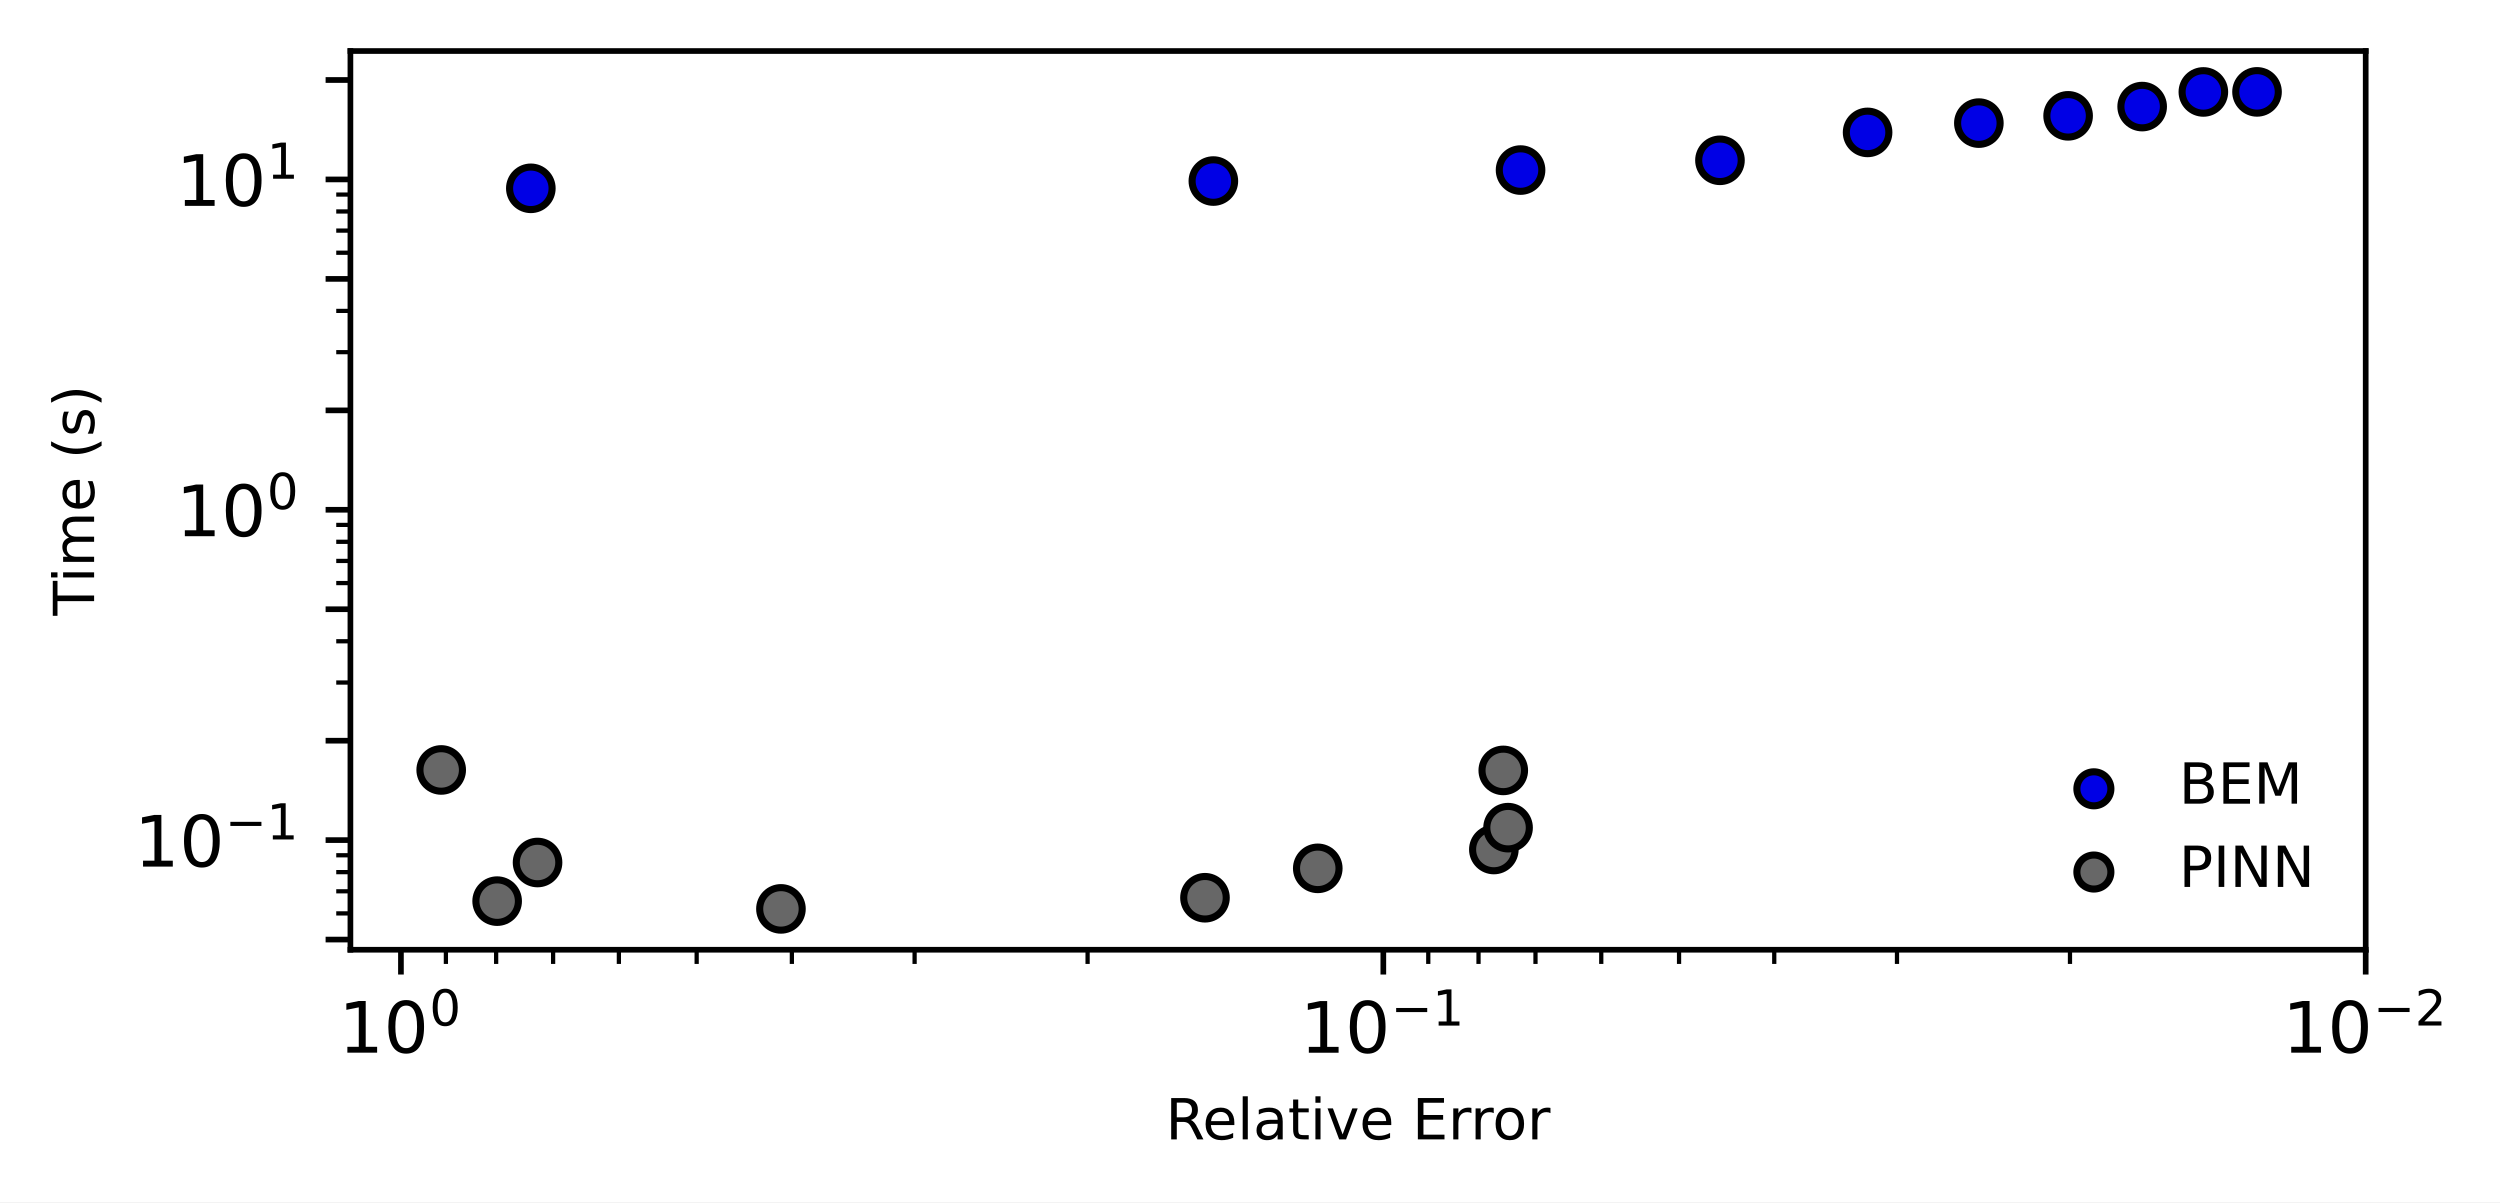
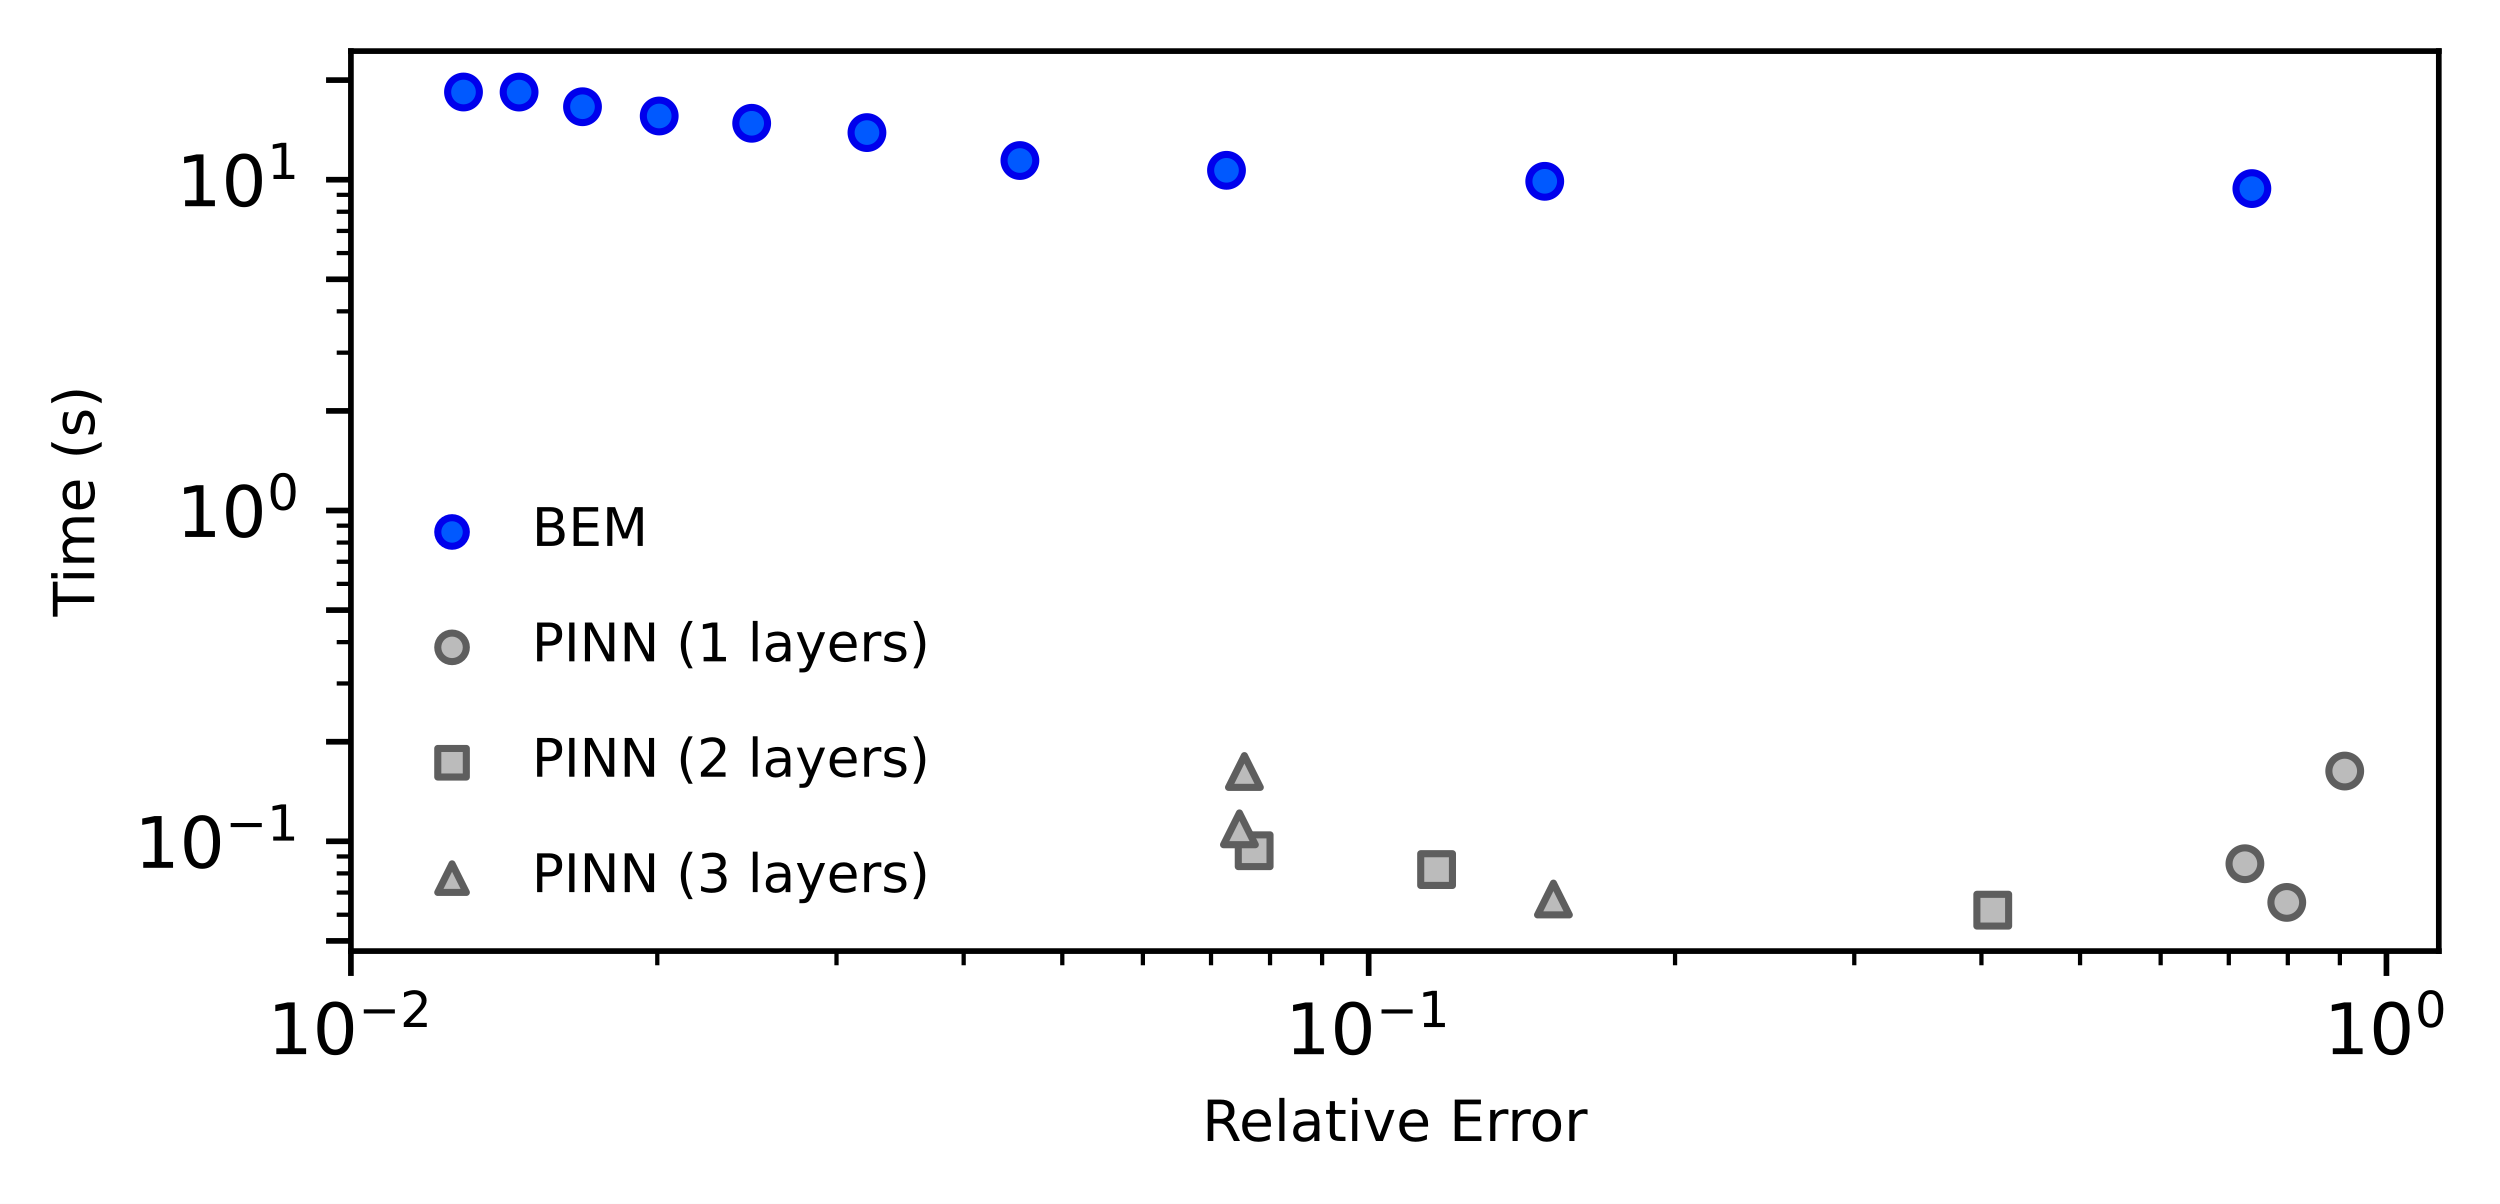
- <svg xmlns="http://www.w3.org/2000/svg" xmlns:xlink="http://www.w3.org/1999/xlink" width="352.749pt" height="169.629pt" viewBox="0 0 352.749 169.629" version="1.1">
+ <svg xmlns="http://www.w3.org/2000/svg" xmlns:xlink="http://www.w3.org/1999/xlink" width="352.25pt" height="169.629pt" viewBox="0 0 352.25 169.629" version="1.1">
  <defs>
    <style type="text/css">*{stroke-linejoin: round; stroke-linecap: butt}</style>
  </defs>
  <g id="figure_1">
    <g id="patch_1">
-       <path d="M 0 169.629  L 352.749 169.629  L 352.749 0  L 0 0  z " style="fill: #ffffff" />
+       <path d="M 0 169.629  L 352.25 169.629  L 352.25 0  L 0 0  z " style="fill: #ffffff" />
    </g>
    <g id="axes_1">
      <g id="patch_2">
-         <path d="M 49.443 134.008  L 333.799 134.008  L 333.799 7.2  L 49.443 7.2  z " style="fill: #ffffff" />
+         <path d="M 49.443 134.008  L 343.626 134.008  L 343.626 7.2  L 49.443 7.2  z " style="fill: #ffffff" />
      </g>
      <g id="matplotlib.axis_1">
        <g id="xtick_1">
          <g id="line2d_1">
            <defs>
-               <path id="m01718483b6" d="M 0 0  L 0 3.5  " style="stroke: #000000; stroke-width: 0.8" />
-             </defs>
-             <g>
-               <use xlink:href="#m01718483b6" x="56.572" y="134.008" style="stroke: #000000; stroke-width: 0.8" />
+               <path id="m5bf5bef633" d="M 0 0  L 0 3.5  " style="stroke: #000000; stroke-width: 0.8" />
+             </defs>
+             <g>
+               <use xlink:href="#m5bf5bef633" x="336.25" y="134.008" style="stroke: #000000; stroke-width: 0.8" />
            </g>
          </g>
          <g id="text_1">
-             <g transform="translate(47.77219 148.6064) scale(0.1 -0.1)">
+             <g transform="translate(327.4501 148.6064) scale(0.1 -0.1)">
              <defs>
                <path id="DejaVuSans-31" d="M 794 531  L 1825 531  L 1825 4091  L 703 3866  L 703 4441  L 1819 4666  L 2450 4666  L 2450 531  L 3481 531  L 3481 0  L 794 0  L 794 531  z " transform="scale(0.015625)" />
                <path id="DejaVuSans-30" d="M 2034 4250  Q 1547 4250 1301 3770  Q 1056 3291 1056 2328  Q 1056 1369 1301 889  Q 1547 409 2034 409  Q 2525 409 2770 889  Q 3016 1369 3016 2328  Q 3016 3291 2770 3770  Q 2525 4250 2034 4250  z M 2034 4750  Q 2819 4750 3233 4129  Q 3647 3509 3647 2328  Q 3647 1150 3233 529  Q 2819 -91 2034 -91  Q 1250 -91 836 529  Q 422 1150 422 2328  Q 422 3509 836 4129  Q 1250 4750 2034 4750  z " transform="scale(0.015625)" />
              </defs>
              <use xlink:href="#DejaVuSans-31" transform="translate(0 0.765625)" />
              <use xlink:href="#DejaVuSans-30" transform="translate(63.62305 0.765625)" />
              <use xlink:href="#DejaVuSans-30" transform="translate(128.2031 39.04688) scale(0.7)" />
            </g>
          </g>
        </g>
        <g id="xtick_2">
          <g id="line2d_2">
            <g>
-               <use xlink:href="#m01718483b6" x="195.186" y="134.008" style="stroke: #000000; stroke-width: 0.8" />
+               <use xlink:href="#m5bf5bef633" x="192.846" y="134.008" style="stroke: #000000; stroke-width: 0.8" />
            </g>
          </g>
          <g id="text_2">
-             <g transform="translate(183.4358 148.6064) scale(0.1 -0.1)">
+             <g transform="translate(181.0963 148.6064) scale(0.1 -0.1)">
              <defs>
                <path id="DejaVuSans-2212" d="M 678 2272  L 4684 2272  L 4684 1741  L 678 1741  L 678 2272  z " transform="scale(0.015625)" />
              </defs>
              <use xlink:href="#DejaVuSans-31" transform="translate(0 0.684375)" />
              <use xlink:href="#DejaVuSans-30" transform="translate(63.62305 0.684375)" />
              <use xlink:href="#DejaVuSans-2212" transform="translate(128.2031 38.96563) scale(0.7)" />
              <use xlink:href="#DejaVuSans-31" transform="translate(186.8555 38.96563) scale(0.7)" />
            </g>
          </g>
        </g>
        <g id="xtick_3">
          <g id="line2d_3">
            <g>
-               <use xlink:href="#m01718483b6" x="333.799" y="134.008" style="stroke: #000000; stroke-width: 0.8" />
+               <use xlink:href="#m5bf5bef633" x="49.443" y="134.008" style="stroke: #000000; stroke-width: 0.8" />
            </g>
          </g>
          <g id="text_3">
-             <g transform="translate(322.0495 148.6064) scale(0.1 -0.1)">
+             <g transform="translate(37.6925 148.6064) scale(0.1 -0.1)">
              <defs>
                <path id="DejaVuSans-32" d="M 1228 531  L 3431 531  L 3431 0  L 469 0  L 469 531  Q 828 903 1448 1529  Q 2069 2156 2228 2338  Q 2531 2678 2651 2914  Q 2772 3150 2772 3378  Q 2772 3750 2511 3984  Q 2250 4219 1831 4219  Q 1534 4219 1204 4116  Q 875 4013 500 3803  L 500 4441  Q 881 4594 1212 4672  Q 1544 4750 1819 4750  Q 2544 4750 2975 4387  Q 3406 4025 3406 3419  Q 3406 3131 3298 2873  Q 3191 2616 2906 2266  Q 2828 2175 2409 1742  Q 1991 1309 1228 531  z " transform="scale(0.015625)" />
              </defs>
              <use xlink:href="#DejaVuSans-31" transform="translate(0 0.765625)" />
              <use xlink:href="#DejaVuSans-30" transform="translate(63.62305 0.765625)" />
              <use xlink:href="#DejaVuSans-2212" transform="translate(128.2031 39.04688) scale(0.7)" />
              <use xlink:href="#DejaVuSans-32" transform="translate(186.8555 39.04688) scale(0.7)" />
            </g>
          </g>
        </g>
        <g id="xtick_4">
          <g id="line2d_4">
            <defs>
-               <path id="m9842c6010e" d="M 0 0  L 0 2  " style="stroke: #000000; stroke-width: 0.6" />
-             </defs>
-             <g>
-               <use xlink:href="#m9842c6010e" x="292.073" y="134.008" style="stroke: #000000; stroke-width: 0.6" />
+               <path id="m363c46e6e5" d="M 0 0  L 0 2  " style="stroke: #000000; stroke-width: 0.6" />
+             </defs>
+             <g>
+               <use xlink:href="#m363c46e6e5" x="92.611" y="134.008" style="stroke: #000000; stroke-width: 0.6" />
            </g>
          </g>
        </g>
        <g id="xtick_5">
          <g id="line2d_5">
            <g>
-               <use xlink:href="#m9842c6010e" x="267.664" y="134.008" style="stroke: #000000; stroke-width: 0.6" />
+               <use xlink:href="#m363c46e6e5" x="117.864" y="134.008" style="stroke: #000000; stroke-width: 0.6" />
            </g>
          </g>
        </g>
        <g id="xtick_6">
          <g id="line2d_6">
            <g>
-               <use xlink:href="#m9842c6010e" x="250.346" y="134.008" style="stroke: #000000; stroke-width: 0.6" />
+               <use xlink:href="#m363c46e6e5" x="135.78" y="134.008" style="stroke: #000000; stroke-width: 0.6" />
            </g>
          </g>
        </g>
        <g id="xtick_7">
          <g id="line2d_7">
            <g>
-               <use xlink:href="#m9842c6010e" x="236.913" y="134.008" style="stroke: #000000; stroke-width: 0.6" />
+               <use xlink:href="#m363c46e6e5" x="149.677" y="134.008" style="stroke: #000000; stroke-width: 0.6" />
            </g>
          </g>
        </g>
        <g id="xtick_8">
          <g id="line2d_8">
            <g>
-               <use xlink:href="#m9842c6010e" x="225.937" y="134.008" style="stroke: #000000; stroke-width: 0.6" />
+               <use xlink:href="#m363c46e6e5" x="161.032" y="134.008" style="stroke: #000000; stroke-width: 0.6" />
            </g>
          </g>
        </g>
        <g id="xtick_9">
          <g id="line2d_9">
            <g>
-               <use xlink:href="#m9842c6010e" x="216.657" y="134.008" style="stroke: #000000; stroke-width: 0.6" />
+               <use xlink:href="#m363c46e6e5" x="170.633" y="134.008" style="stroke: #000000; stroke-width: 0.6" />
            </g>
          </g>
        </g>
        <g id="xtick_10">
          <g id="line2d_10">
            <g>
-               <use xlink:href="#m9842c6010e" x="208.619" y="134.008" style="stroke: #000000; stroke-width: 0.6" />
+               <use xlink:href="#m363c46e6e5" x="178.949" y="134.008" style="stroke: #000000; stroke-width: 0.6" />
            </g>
          </g>
        </g>
        <g id="xtick_11">
          <g id="line2d_11">
            <g>
-               <use xlink:href="#m9842c6010e" x="201.528" y="134.008" style="stroke: #000000; stroke-width: 0.6" />
+               <use xlink:href="#m363c46e6e5" x="186.285" y="134.008" style="stroke: #000000; stroke-width: 0.6" />
            </g>
          </g>
        </g>
        <g id="xtick_12">
          <g id="line2d_12">
            <g>
-               <use xlink:href="#m9842c6010e" x="153.459" y="134.008" style="stroke: #000000; stroke-width: 0.6" />
+               <use xlink:href="#m363c46e6e5" x="236.015" y="134.008" style="stroke: #000000; stroke-width: 0.6" />
            </g>
          </g>
        </g>
        <g id="xtick_13">
          <g id="line2d_13">
            <g>
-               <use xlink:href="#m9842c6010e" x="129.05" y="134.008" style="stroke: #000000; stroke-width: 0.6" />
+               <use xlink:href="#m363c46e6e5" x="261.267" y="134.008" style="stroke: #000000; stroke-width: 0.6" />
            </g>
          </g>
        </g>
        <g id="xtick_14">
          <g id="line2d_14">
            <g>
-               <use xlink:href="#m9842c6010e" x="111.732" y="134.008" style="stroke: #000000; stroke-width: 0.6" />
+               <use xlink:href="#m363c46e6e5" x="279.184" y="134.008" style="stroke: #000000; stroke-width: 0.6" />
            </g>
          </g>
        </g>
        <g id="xtick_15">
          <g id="line2d_15">
            <g>
-               <use xlink:href="#m9842c6010e" x="98.299" y="134.008" style="stroke: #000000; stroke-width: 0.6" />
+               <use xlink:href="#m363c46e6e5" x="293.081" y="134.008" style="stroke: #000000; stroke-width: 0.6" />
            </g>
          </g>
        </g>
        <g id="xtick_16">
          <g id="line2d_16">
            <g>
-               <use xlink:href="#m9842c6010e" x="87.323" y="134.008" style="stroke: #000000; stroke-width: 0.6" />
+               <use xlink:href="#m363c46e6e5" x="304.436" y="134.008" style="stroke: #000000; stroke-width: 0.6" />
            </g>
          </g>
        </g>
        <g id="xtick_17">
          <g id="line2d_17">
            <g>
-               <use xlink:href="#m9842c6010e" x="78.044" y="134.008" style="stroke: #000000; stroke-width: 0.6" />
+               <use xlink:href="#m363c46e6e5" x="314.037" y="134.008" style="stroke: #000000; stroke-width: 0.6" />
            </g>
          </g>
        </g>
        <g id="xtick_18">
          <g id="line2d_18">
            <g>
-               <use xlink:href="#m9842c6010e" x="70.005" y="134.008" style="stroke: #000000; stroke-width: 0.6" />
+               <use xlink:href="#m363c46e6e5" x="322.353" y="134.008" style="stroke: #000000; stroke-width: 0.6" />
            </g>
          </g>
        </g>
        <g id="xtick_19">
          <g id="line2d_19">
            <g>
-               <use xlink:href="#m9842c6010e" x="62.915" y="134.008" style="stroke: #000000; stroke-width: 0.6" />
+               <use xlink:href="#m363c46e6e5" x="329.688" y="134.008" style="stroke: #000000; stroke-width: 0.6" />
            </g>
          </g>
        </g>
        <g id="text_4">
-           <g transform="translate(164.4704 160.7649) scale(0.08 -0.08)">
+           <g transform="translate(169.3837 160.7649) scale(0.08 -0.08)">
            <defs>
              <path id="DejaVuSans-52" d="M 2841 2188  Q 3044 2119 3236 1894  Q 3428 1669 3622 1275  L 4263 0  L 3584 0  L 2988 1197  Q 2756 1666 2539 1819  Q 2322 1972 1947 1972  L 1259 1972  L 1259 0  L 628 0  L 628 4666  L 2053 4666  Q 2853 4666 3247 4331  Q 3641 3997 3641 3322  Q 3641 2881 3436 2590  Q 3231 2300 2841 2188  z M 1259 4147  L 1259 2491  L 2053 2491  Q 2509 2491 2742 2702  Q 2975 2913 2975 3322  Q 2975 3731 2742 3939  Q 2509 4147 2053 4147  L 1259 4147  z " transform="scale(0.015625)" />
              <path id="DejaVuSans-65" d="M 3597 1894  L 3597 1613  L 953 1613  Q 991 1019 1311 708  Q 1631 397 2203 397  Q 2534 397 2845 478  Q 3156 559 3463 722  L 3463 178  Q 3153 47 2828 -22  Q 2503 -91 2169 -91  Q 1331 -91 842 396  Q 353 884 353 1716  Q 353 2575 817 3079  Q 1281 3584 2069 3584  Q 2775 3584 3186 3129  Q 3597 2675 3597 1894  z M 3022 2063  Q 3016 2534 2758 2815  Q 2500 3097 2075 3097  Q 1594 3097 1305 2825  Q 1016 2553 972 2059  L 3022 2063  z " transform="scale(0.015625)" />
              <path id="DejaVuSans-6c" d="M 603 4863  L 1178 4863  L 1178 0  L 603 0  L 603 4863  z " transform="scale(0.015625)" />
              <path id="DejaVuSans-61" d="M 2194 1759  Q 1497 1759 1228 1600  Q 959 1441 959 1056  Q 959 750 1161 570  Q 1363 391 1709 391  Q 2188 391 2477 730  Q 2766 1069 2766 1631  L 2766 1759  L 2194 1759  z M 3341 1997  L 3341 0  L 2766 0  L 2766 531  Q 2569 213 2275 61  Q 1981 -91 1556 -91  Q 1019 -91 701 211  Q 384 513 384 1019  Q 384 1609 779 1909  Q 1175 2209 1959 2209  L 2766 2209  L 2766 2266  Q 2766 2663 2505 2880  Q 2244 3097 1772 3097  Q 1472 3097 1187 3025  Q 903 2953 641 2809  L 641 3341  Q 956 3463 1253 3523  Q 1550 3584 1831 3584  Q 2591 3584 2966 3190  Q 3341 2797 3341 1997  z " transform="scale(0.015625)" />
              <path id="DejaVuSans-74" d="M 1172 4494  L 1172 3500  L 2356 3500  L 2356 3053  L 1172 3053  L 1172 1153  Q 1172 725 1289 603  Q 1406 481 1766 481  L 2356 481  L 2356 0  L 1766 0  Q 1100 0 847 248  Q 594 497 594 1153  L 594 3053  L 172 3053  L 172 3500  L 594 3500  L 594 4494  L 1172 4494  z " transform="scale(0.015625)" />
              <path id="DejaVuSans-69" d="M 603 3500  L 1178 3500  L 1178 0  L 603 0  L 603 3500  z M 603 4863  L 1178 4863  L 1178 4134  L 603 4134  L 603 4863  z " transform="scale(0.015625)" />
              <path id="DejaVuSans-76" d="M 191 3500  L 800 3500  L 1894 563  L 2988 3500  L 3597 3500  L 2284 0  L 1503 0  L 191 3500  z " transform="scale(0.015625)" />
              <path id="DejaVuSans-20" transform="scale(0.015625)" />
              <path id="DejaVuSans-45" d="M 628 4666  L 3578 4666  L 3578 4134  L 1259 4134  L 1259 2753  L 3481 2753  L 3481 2222  L 1259 2222  L 1259 531  L 3634 531  L 3634 0  L 628 0  L 628 4666  z " transform="scale(0.015625)" />
              <path id="DejaVuSans-72" d="M 2631 2963  Q 2534 3019 2420 3045  Q 2306 3072 2169 3072  Q 1681 3072 1420 2755  Q 1159 2438 1159 1844  L 1159 0  L 581 0  L 581 3500  L 1159 3500  L 1159 2956  Q 1341 3275 1631 3429  Q 1922 3584 2338 3584  Q 2397 3584 2469 3576  Q 2541 3569 2628 3553  L 2631 2963  z " transform="scale(0.015625)" />
              <path id="DejaVuSans-6f" d="M 1959 3097  Q 1497 3097 1228 2736  Q 959 2375 959 1747  Q 959 1119 1226 758  Q 1494 397 1959 397  Q 2419 397 2687 759  Q 2956 1122 2956 1747  Q 2956 2369 2687 2733  Q 2419 3097 1959 3097  z M 1959 3584  Q 2709 3584 3137 3096  Q 3566 2609 3566 1747  Q 3566 888 3137 398  Q 2709 -91 1959 -91  Q 1206 -91 779 398  Q 353 888 353 1747  Q 353 2609 779 3096  Q 1206 3584 1959 3584  z " transform="scale(0.015625)" />
            </defs>
            <use xlink:href="#DejaVuSans-52" />
            <use xlink:href="#DejaVuSans-65" x="64.982" />
            <use xlink:href="#DejaVuSans-6c" x="126.506" />
            <use xlink:href="#DejaVuSans-61" x="154.289" />
            <use xlink:href="#DejaVuSans-74" x="215.568" />
            <use xlink:href="#DejaVuSans-69" x="254.777" />
            <use xlink:href="#DejaVuSans-76" x="282.561" />
            <use xlink:href="#DejaVuSans-65" x="341.74" />
            <use xlink:href="#DejaVuSans-20" x="403.264" />
            <use xlink:href="#DejaVuSans-45" x="435.051" />
            <use xlink:href="#DejaVuSans-72" x="498.234" />
            <use xlink:href="#DejaVuSans-72" x="537.598" />
            <use xlink:href="#DejaVuSans-6f" x="576.461" />
            <use xlink:href="#DejaVuSans-72" x="637.643" />
          </g>
        </g>
      </g>
      <g id="matplotlib.axis_2">
        <g id="ytick_1">
          <g id="line2d_20">
            <defs>
-               <path id="m3d4bef8f00" d="M 0 0  L -3.5 0  " style="stroke: #000000; stroke-width: 0.8" />
-             </defs>
-             <g>
-               <use xlink:href="#m3d4bef8f00" x="49.443" y="132.574" style="stroke: #000000; stroke-width: 0.8" />
+               <path id="mf640b9fd43" d="M 0 0  L -3.5 0  " style="stroke: #000000; stroke-width: 0.8" />
+             </defs>
+             <g>
+               <use xlink:href="#mf640b9fd43" x="49.443" y="132.574" style="stroke: #000000; stroke-width: 0.8" />
            </g>
          </g>
        </g>
        <g id="ytick_2">
          <g id="line2d_21">
            <g>
-               <use xlink:href="#m3d4bef8f00" x="49.443" y="118.542" style="stroke: #000000; stroke-width: 0.8" />
+               <use xlink:href="#mf640b9fd43" x="49.443" y="118.542" style="stroke: #000000; stroke-width: 0.8" />
            </g>
          </g>
          <g id="text_5">
            <g transform="translate(18.9425 122.3416) scale(0.1 -0.1)">
              <use xlink:href="#DejaVuSans-31" transform="translate(0 0.684375)" />
              <use xlink:href="#DejaVuSans-30" transform="translate(63.62305 0.684375)" />
              <use xlink:href="#DejaVuSans-2212" transform="translate(128.2031 38.96563) scale(0.7)" />
              <use xlink:href="#DejaVuSans-31" transform="translate(186.8555 38.96563) scale(0.7)" />
            </g>
          </g>
        </g>
        <g id="ytick_3">
          <g id="line2d_22">
            <g>
-               <use xlink:href="#m3d4bef8f00" x="49.443" y="104.511" style="stroke: #000000; stroke-width: 0.8" />
+               <use xlink:href="#mf640b9fd43" x="49.443" y="104.511" style="stroke: #000000; stroke-width: 0.8" />
            </g>
          </g>
        </g>
        <g id="ytick_4">
          <g id="line2d_23">
            <g>
-               <use xlink:href="#m3d4bef8f00" x="49.443" y="85.962" style="stroke: #000000; stroke-width: 0.8" />
+               <use xlink:href="#mf640b9fd43" x="49.443" y="85.962" style="stroke: #000000; stroke-width: 0.8" />
            </g>
          </g>
        </g>
        <g id="ytick_5">
          <g id="line2d_24">
            <g>
-               <use xlink:href="#m3d4bef8f00" x="49.443" y="71.931" style="stroke: #000000; stroke-width: 0.8" />
+               <use xlink:href="#mf640b9fd43" x="49.443" y="71.931" style="stroke: #000000; stroke-width: 0.8" />
            </g>
          </g>
          <g id="text_6">
            <g transform="translate(24.8425 75.72998) scale(0.1 -0.1)">
              <use xlink:href="#DejaVuSans-31" transform="translate(0 0.765625)" />
              <use xlink:href="#DejaVuSans-30" transform="translate(63.62305 0.765625)" />
              <use xlink:href="#DejaVuSans-30" transform="translate(128.2031 39.04688) scale(0.7)" />
            </g>
          </g>
        </g>
        <g id="ytick_6">
          <g id="line2d_25">
            <g>
-               <use xlink:href="#m3d4bef8f00" x="49.443" y="57.899" style="stroke: #000000; stroke-width: 0.8" />
+               <use xlink:href="#mf640b9fd43" x="49.443" y="57.899" style="stroke: #000000; stroke-width: 0.8" />
            </g>
          </g>
        </g>
        <g id="ytick_7">
          <g id="line2d_26">
            <g>
-               <use xlink:href="#m3d4bef8f00" x="49.443" y="39.351" style="stroke: #000000; stroke-width: 0.8" />
+               <use xlink:href="#mf640b9fd43" x="49.443" y="39.351" style="stroke: #000000; stroke-width: 0.8" />
            </g>
          </g>
        </g>
        <g id="ytick_8">
          <g id="line2d_27">
            <g>
-               <use xlink:href="#m3d4bef8f00" x="49.443" y="25.319" style="stroke: #000000; stroke-width: 0.8" />
+               <use xlink:href="#mf640b9fd43" x="49.443" y="25.319" style="stroke: #000000; stroke-width: 0.8" />
            </g>
          </g>
          <g id="text_7">
            <g transform="translate(24.8425 29.11837) scale(0.1 -0.1)">
              <use xlink:href="#DejaVuSans-31" transform="translate(0 0.684375)" />
              <use xlink:href="#DejaVuSans-30" transform="translate(63.62305 0.684375)" />
              <use xlink:href="#DejaVuSans-31" transform="translate(128.2031 38.96563) scale(0.7)" />
            </g>
          </g>
        </g>
        <g id="ytick_9">
          <g id="line2d_28">
            <g>
-               <use xlink:href="#m3d4bef8f00" x="49.443" y="11.288" style="stroke: #000000; stroke-width: 0.8" />
+               <use xlink:href="#mf640b9fd43" x="49.443" y="11.288" style="stroke: #000000; stroke-width: 0.8" />
            </g>
          </g>
        </g>
        <g id="ytick_10">
          <g id="line2d_29">
            <defs>
-               <path id="md32bc3cfbe" d="M 0 0  L -2 0  " style="stroke: #000000; stroke-width: 0.6" />
-             </defs>
-             <g>
-               <use xlink:href="#md32bc3cfbe" x="49.443" y="128.883" style="stroke: #000000; stroke-width: 0.6" />
+               <path id="mb746c21fb5" d="M 0 0  L -2 0  " style="stroke: #000000; stroke-width: 0.6" />
+             </defs>
+             <g>
+               <use xlink:href="#mb746c21fb5" x="49.443" y="128.883" style="stroke: #000000; stroke-width: 0.6" />
            </g>
          </g>
        </g>
        <g id="ytick_11">
          <g id="line2d_30">
            <g>
-               <use xlink:href="#md32bc3cfbe" x="49.443" y="125.763" style="stroke: #000000; stroke-width: 0.6" />
+               <use xlink:href="#mb746c21fb5" x="49.443" y="125.763" style="stroke: #000000; stroke-width: 0.6" />
            </g>
          </g>
        </g>
        <g id="ytick_12">
          <g id="line2d_31">
            <g>
-               <use xlink:href="#md32bc3cfbe" x="49.443" y="123.059" style="stroke: #000000; stroke-width: 0.6" />
+               <use xlink:href="#mb746c21fb5" x="49.443" y="123.059" style="stroke: #000000; stroke-width: 0.6" />
            </g>
          </g>
        </g>
        <g id="ytick_13">
          <g id="line2d_32">
            <g>
-               <use xlink:href="#md32bc3cfbe" x="49.443" y="120.675" style="stroke: #000000; stroke-width: 0.6" />
+               <use xlink:href="#mb746c21fb5" x="49.443" y="120.675" style="stroke: #000000; stroke-width: 0.6" />
            </g>
          </g>
        </g>
        <g id="ytick_14">
          <g id="line2d_33">
            <g>
-               <use xlink:href="#md32bc3cfbe" x="49.443" y="96.303" style="stroke: #000000; stroke-width: 0.6" />
+               <use xlink:href="#mb746c21fb5" x="49.443" y="96.303" style="stroke: #000000; stroke-width: 0.6" />
            </g>
          </g>
        </g>
        <g id="ytick_15">
          <g id="line2d_34">
            <g>
-               <use xlink:href="#md32bc3cfbe" x="49.443" y="90.479" style="stroke: #000000; stroke-width: 0.6" />
+               <use xlink:href="#mb746c21fb5" x="49.443" y="90.479" style="stroke: #000000; stroke-width: 0.6" />
            </g>
          </g>
        </g>
        <g id="ytick_16">
          <g id="line2d_35">
            <g>
-               <use xlink:href="#md32bc3cfbe" x="49.443" y="82.271" style="stroke: #000000; stroke-width: 0.6" />
+               <use xlink:href="#mb746c21fb5" x="49.443" y="82.271" style="stroke: #000000; stroke-width: 0.6" />
            </g>
          </g>
        </g>
        <g id="ytick_17">
          <g id="line2d_36">
            <g>
-               <use xlink:href="#md32bc3cfbe" x="49.443" y="79.151" style="stroke: #000000; stroke-width: 0.6" />
+               <use xlink:href="#mb746c21fb5" x="49.443" y="79.151" style="stroke: #000000; stroke-width: 0.6" />
            </g>
          </g>
        </g>
        <g id="ytick_18">
          <g id="line2d_37">
            <g>
-               <use xlink:href="#md32bc3cfbe" x="49.443" y="76.448" style="stroke: #000000; stroke-width: 0.6" />
+               <use xlink:href="#mb746c21fb5" x="49.443" y="76.448" style="stroke: #000000; stroke-width: 0.6" />
            </g>
          </g>
        </g>
        <g id="ytick_19">
          <g id="line2d_38">
            <g>
-               <use xlink:href="#md32bc3cfbe" x="49.443" y="74.064" style="stroke: #000000; stroke-width: 0.6" />
+               <use xlink:href="#mb746c21fb5" x="49.443" y="74.064" style="stroke: #000000; stroke-width: 0.6" />
            </g>
          </g>
        </g>
        <g id="ytick_20">
          <g id="line2d_39">
            <g>
-               <use xlink:href="#md32bc3cfbe" x="49.443" y="49.691" style="stroke: #000000; stroke-width: 0.6" />
+               <use xlink:href="#mb746c21fb5" x="49.443" y="49.691" style="stroke: #000000; stroke-width: 0.6" />
            </g>
          </g>
        </g>
        <g id="ytick_21">
          <g id="line2d_40">
            <g>
-               <use xlink:href="#md32bc3cfbe" x="49.443" y="43.868" style="stroke: #000000; stroke-width: 0.6" />
+               <use xlink:href="#mb746c21fb5" x="49.443" y="43.868" style="stroke: #000000; stroke-width: 0.6" />
            </g>
          </g>
        </g>
        <g id="ytick_22">
          <g id="line2d_41">
            <g>
-               <use xlink:href="#md32bc3cfbe" x="49.443" y="35.66" style="stroke: #000000; stroke-width: 0.6" />
+               <use xlink:href="#mb746c21fb5" x="49.443" y="35.66" style="stroke: #000000; stroke-width: 0.6" />
            </g>
          </g>
        </g>
        <g id="ytick_23">
          <g id="line2d_42">
            <g>
-               <use xlink:href="#md32bc3cfbe" x="49.443" y="32.539" style="stroke: #000000; stroke-width: 0.6" />
+               <use xlink:href="#mb746c21fb5" x="49.443" y="32.539" style="stroke: #000000; stroke-width: 0.6" />
            </g>
          </g>
        </g>
        <g id="ytick_24">
          <g id="line2d_43">
            <g>
-               <use xlink:href="#md32bc3cfbe" x="49.443" y="29.836" style="stroke: #000000; stroke-width: 0.6" />
+               <use xlink:href="#mb746c21fb5" x="49.443" y="29.836" style="stroke: #000000; stroke-width: 0.6" />
            </g>
          </g>
        </g>
        <g id="ytick_25">
          <g id="line2d_44">
            <g>
-               <use xlink:href="#md32bc3cfbe" x="49.443" y="27.452" style="stroke: #000000; stroke-width: 0.6" />
+               <use xlink:href="#mb746c21fb5" x="49.443" y="27.452" style="stroke: #000000; stroke-width: 0.6" />
            </g>
          </g>
        </g>
        <g id="text_8">
          <g transform="translate(13.27875 86.86713) rotate(-90) scale(0.08 -0.08)">
            <defs>
              <path id="DejaVuSans-54" d="M -19 4666  L 3928 4666  L 3928 4134  L 2272 4134  L 2272 0  L 1638 0  L 1638 4134  L -19 4134  L -19 4666  z " transform="scale(0.015625)" />
              <path id="DejaVuSans-6d" d="M 3328 2828  Q 3544 3216 3844 3400  Q 4144 3584 4550 3584  Q 5097 3584 5394 3201  Q 5691 2819 5691 2113  L 5691 0  L 5113 0  L 5113 2094  Q 5113 2597 4934 2840  Q 4756 3084 4391 3084  Q 3944 3084 3684 2787  Q 3425 2491 3425 1978  L 3425 0  L 2847 0  L 2847 2094  Q 2847 2600 2669 2842  Q 2491 3084 2119 3084  Q 1678 3084 1418 2786  Q 1159 2488 1159 1978  L 1159 0  L 581 0  L 581 3500  L 1159 3500  L 1159 2956  Q 1356 3278 1631 3431  Q 1906 3584 2284 3584  Q 2666 3584 2933 3390  Q 3200 3197 3328 2828  z " transform="scale(0.015625)" />
              <path id="DejaVuSans-28" d="M 1984 4856  Q 1566 4138 1362 3434  Q 1159 2731 1159 2009  Q 1159 1288 1364 580  Q 1569 -128 1984 -844  L 1484 -844  Q 1016 -109 783 600  Q 550 1309 550 2009  Q 550 2706 781 3412  Q 1013 4119 1484 4856  L 1984 4856  z " transform="scale(0.015625)" />
              <path id="DejaVuSans-73" d="M 2834 3397  L 2834 2853  Q 2591 2978 2328 3040  Q 2066 3103 1784 3103  Q 1356 3103 1142 2972  Q 928 2841 928 2578  Q 928 2378 1081 2264  Q 1234 2150 1697 2047  L 1894 2003  Q 2506 1872 2764 1633  Q 3022 1394 3022 966  Q 3022 478 2636 193  Q 2250 -91 1575 -91  Q 1294 -91 989 -36  Q 684 19 347 128  L 347 722  Q 666 556 975 473  Q 1284 391 1588 391  Q 1994 391 2212 530  Q 2431 669 2431 922  Q 2431 1156 2273 1281  Q 2116 1406 1581 1522  L 1381 1569  Q 847 1681 609 1914  Q 372 2147 372 2553  Q 372 3047 722 3315  Q 1072 3584 1716 3584  Q 2034 3584 2315 3537  Q 2597 3491 2834 3397  z " transform="scale(0.015625)" />
              <path id="DejaVuSans-29" d="M 513 4856  L 1013 4856  Q 1481 4119 1714 3412  Q 1947 2706 1947 2009  Q 1947 1309 1714 600  Q 1481 -109 1013 -844  L 513 -844  Q 928 -128 1133 580  Q 1338 1288 1338 2009  Q 1338 2731 1133 3434  Q 928 4138 513 4856  z " transform="scale(0.015625)" />
            </defs>
            <use xlink:href="#DejaVuSans-54" />
            <use xlink:href="#DejaVuSans-69" x="57.959" />
            <use xlink:href="#DejaVuSans-6d" x="85.742" />
            <use xlink:href="#DejaVuSans-65" x="183.154" />
            <use xlink:href="#DejaVuSans-20" x="244.678" />
            <use xlink:href="#DejaVuSans-28" x="276.465" />
            <use xlink:href="#DejaVuSans-73" x="315.479" />
            <use xlink:href="#DejaVuSans-29" x="367.578" />
          </g>
        </g>
      </g>
      <g id="patch_3">
        <path d="M 49.443 134.008  L 49.443 7.2  " style="fill: none; stroke: #000000; stroke-width: 0.8; stroke-linejoin: miter; stroke-linecap: square" />
      </g>
      <g id="patch_4">
-         <path d="M 333.799 134.008  L 333.799 7.2  " style="fill: none; stroke: #000000; stroke-width: 0.8; stroke-linejoin: miter; stroke-linecap: square" />
+         <path d="M 343.626 134.008  L 343.626 7.2  " style="fill: none; stroke: #000000; stroke-width: 0.8; stroke-linejoin: miter; stroke-linecap: square" />
      </g>
      <g id="patch_5">
-         <path d="M 49.443 134.008  L 333.799 134.008  " style="fill: none; stroke: #000000; stroke-width: 0.8; stroke-linejoin: miter; stroke-linecap: square" />
+         <path d="M 49.443 134.008  L 343.626 134.008  " style="fill: none; stroke: #000000; stroke-width: 0.8; stroke-linejoin: miter; stroke-linecap: square" />
      </g>
      <g id="patch_6">
-         <path d="M 49.443 7.2  L 333.799 7.2  " style="fill: none; stroke: #000000; stroke-width: 0.8; stroke-linejoin: miter; stroke-linecap: square" />
+         <path d="M 49.443 7.2  L 343.626 7.2  " style="fill: none; stroke: #000000; stroke-width: 0.8; stroke-linejoin: miter; stroke-linecap: square" />
      </g>
      <g id="PathCollection_1">
        <defs>
-           <path id="m0c39eda67a" d="M 0 3  C 0.796 3 1.559 2.684 2.121 2.121  C 2.684 1.559 3 0.796 3 0  C 3 -0.796 2.684 -1.559 2.121 -2.121  C 1.559 -2.684 0.796 -3 0 -3  C -0.796 -3 -1.559 -2.684 -2.121 -2.121  C -2.684 -1.559 -3 -0.796 -3 0  C -3 0.796 -2.684 1.559 -2.121 2.121  C -1.559 2.684 -0.796 3 0 3  z " style="stroke: #000000" />
+           <path id="m43bcb2cfee" d="M 0 2.236  C 0.593 2.236 1.162 2 1.581 1.581  C 2 1.162 2.236 0.593 2.236 0  C 2.236 -0.593 2 -1.162 1.581 -1.581  C 1.162 -2 0.593 -2.236 0 -2.236  C -0.593 -2.236 -1.162 -2 -1.581 -1.581  C -2 -1.162 -2.236 -0.593 -2.236 0  C -2.236 0.593 -2 1.162 -1.581 1.581  C -1.162 2 -0.593 2.236 0 2.236  z " style="stroke: #5e5e5e" />
        </defs>
-         <g clip-path="url(#p752f152bf0)">
-           <use xlink:href="#m0c39eda67a" x="74.9" y="26.572" style="fill: #0000e5; stroke: #000000" />
-           <use xlink:href="#m0c39eda67a" x="171.205" y="25.547" style="fill: #0000e5; stroke: #000000" />
-           <use xlink:href="#m0c39eda67a" x="214.55" y="23.997" style="fill: #0000e5; stroke: #000000" />
-           <use xlink:href="#m0c39eda67a" x="242.686" y="22.619" style="fill: #0000e5; stroke: #000000" />
-           <use xlink:href="#m0c39eda67a" x="263.517" y="18.682" style="fill: #0000e5; stroke: #000000" />
-           <use xlink:href="#m0c39eda67a" x="279.216" y="17.371" style="fill: #0000e5; stroke: #000000" />
-           <use xlink:href="#m0c39eda67a" x="291.81" y="16.344" style="fill: #0000e5; stroke: #000000" />
-           <use xlink:href="#m0c39eda67a" x="302.258" y="15.039" style="fill: #0000e5; stroke: #000000" />
-           <use xlink:href="#m0c39eda67a" x="310.893" y="12.973" style="fill: #0000e5; stroke: #000000" />
-           <use xlink:href="#m0c39eda67a" x="318.465" y="12.964" style="fill: #0000e5; stroke: #000000" />
+         <g clip-path="url(#pa182ed5066)">
+           <use xlink:href="#m43bcb2cfee" x="330.373" y="108.64" style="fill: #bbbbbb; stroke: #5e5e5e" />
+           <use xlink:href="#m43bcb2cfee" x="322.206" y="127.15" style="fill: #bbbbbb; stroke: #5e5e5e" />
+           <use xlink:href="#m43bcb2cfee" x="316.308" y="121.7" style="fill: #bbbbbb; stroke: #5e5e5e" />
        </g>
      </g>
      <g id="PathCollection_2">
        <defs>
-           <path id="m2b5dbe68d9" d="M 0 3  C 0.796 3 1.559 2.684 2.121 2.121  C 2.684 1.559 3 0.796 3 0  C 3 -0.796 2.684 -1.559 2.121 -2.121  C 1.559 -2.684 0.796 -3 0 -3  C -0.796 -3 -1.559 -2.684 -2.121 -2.121  C -2.684 -1.559 -3 -0.796 -3 0  C -3 0.796 -2.684 1.559 -2.121 2.121  C -1.559 2.684 -0.796 3 0 3  z " style="stroke: #000000" />
+           <path id="m3d7b3335dd" d="M -2.236 2.236  L 2.236 2.236  L 2.236 -2.236  L -2.236 -2.236  z " style="stroke: #5e5e5e" />
        </defs>
-         <g clip-path="url(#p752f152bf0)">
-           <use xlink:href="#m2b5dbe68d9" x="62.253" y="108.64" style="fill: #676767; stroke: #000000" />
-           <use xlink:href="#m2b5dbe68d9" x="70.147" y="127.15" style="fill: #676767; stroke: #000000" />
-           <use xlink:href="#m2b5dbe68d9" x="75.848" y="121.7" style="fill: #676767; stroke: #000000" />
-           <use xlink:href="#m2b5dbe68d9" x="110.191" y="128.244" style="fill: #676767; stroke: #000000" />
-           <use xlink:href="#m2b5dbe68d9" x="185.937" y="122.523" style="fill: #676767; stroke: #000000" />
-           <use xlink:href="#m2b5dbe68d9" x="210.782" y="119.866" style="fill: #676767; stroke: #000000" />
-           <use xlink:href="#m2b5dbe68d9" x="170.022" y="126.671" style="fill: #676767; stroke: #000000" />
-           <use xlink:href="#m2b5dbe68d9" x="212.111" y="108.704" style="fill: #676767; stroke: #000000" />
-           <use xlink:href="#m2b5dbe68d9" x="212.787" y="116.782" style="fill: #676767; stroke: #000000" />
+         <g clip-path="url(#pa182ed5066)">
+           <use xlink:href="#m3d7b3335dd" x="280.779" y="128.244" style="fill: #bbbbbb; stroke: #5e5e5e" />
+           <use xlink:href="#m3d7b3335dd" x="202.415" y="122.523" style="fill: #bbbbbb; stroke: #5e5e5e" />
+           <use xlink:href="#m3d7b3335dd" x="176.711" y="119.866" style="fill: #bbbbbb; stroke: #5e5e5e" />
+         </g>
+       </g>
+       <g id="PathCollection_3">
+         <defs>
+           <path id="m906a049809" d="M 0 -2.236  L -2.236 2.236  L 2.236 2.236  z " style="stroke: #5e5e5e" />
+         </defs>
+         <g clip-path="url(#pa182ed5066)">
+           <use xlink:href="#m906a049809" x="218.879" y="126.671" style="fill: #bbbbbb; stroke: #5e5e5e" />
+           <use xlink:href="#m906a049809" x="175.337" y="108.704" style="fill: #bbbbbb; stroke: #5e5e5e" />
+           <use xlink:href="#m906a049809" x="174.636" y="116.782" style="fill: #bbbbbb; stroke: #5e5e5e" />
+         </g>
+       </g>
+       <g id="PathCollection_4">
+         <defs>
+           <path id="m4ec555e5c3" d="M 0 2.236  C 0.593 2.236 1.162 2 1.581 1.581  C 2 1.162 2.236 0.593 2.236 0  C 2.236 -0.593 2 -1.162 1.581 -1.581  C 1.162 -2 0.593 -2.236 0 -2.236  C -0.593 -2.236 -1.162 -2 -1.581 -1.581  C -2 -1.162 -2.236 -0.593 -2.236 0  C -2.236 0.593 -2 1.162 -1.581 1.581  C -1.162 2 -0.593 2.236 0 2.236  z " style="stroke: #0000ec" />
+         </defs>
+         <g clip-path="url(#pa182ed5066)">
+           <use xlink:href="#m4ec555e5c3" x="317.289" y="26.572" style="fill: #0059ff; stroke: #0000ec" />
+           <use xlink:href="#m4ec555e5c3" x="217.655" y="25.547" style="fill: #0059ff; stroke: #0000ec" />
+           <use xlink:href="#m4ec555e5c3" x="172.813" y="23.997" style="fill: #0059ff; stroke: #0000ec" />
+           <use xlink:href="#m4ec555e5c3" x="143.704" y="22.619" style="fill: #0059ff; stroke: #0000ec" />
+           <use xlink:href="#m4ec555e5c3" x="122.153" y="18.682" style="fill: #0059ff; stroke: #0000ec" />
+           <use xlink:href="#m4ec555e5c3" x="105.912" y="17.371" style="fill: #0059ff; stroke: #0000ec" />
+           <use xlink:href="#m4ec555e5c3" x="92.883" y="16.344" style="fill: #0059ff; stroke: #0000ec" />
+           <use xlink:href="#m4ec555e5c3" x="82.074" y="15.039" style="fill: #0059ff; stroke: #0000ec" />
+           <use xlink:href="#m4ec555e5c3" x="73.14" y="12.973" style="fill: #0059ff; stroke: #0000ec" />
+           <use xlink:href="#m4ec555e5c3" x="65.307" y="12.964" style="fill: #0059ff; stroke: #0000ec" />
        </g>
      </g>
      <g id="legend_1">
-         <g id="PathCollection_3">
+         <g id="PathCollection_5">
          <defs>
-             <path id="m1461089859" d="M 0 2.4  C 0.636 2.4 1.247 2.147 1.697 1.697  C 2.147 1.247 2.4 0.636 2.4 0  C 2.4 -0.636 2.147 -1.247 1.697 -1.697  C 1.247 -2.147 0.636 -2.4 0 -2.4  C -0.636 -2.4 -1.247 -2.147 -1.697 -1.697  C -2.147 -1.247 -2.4 -0.636 -2.4 0  C -2.4 0.636 -2.147 1.247 -1.697 1.697  C -1.247 2.147 -0.636 2.4 0 2.4  z " style="stroke: #000000" />
+             <path id="m88120f9eee" d="M 0 2.012  C 0.534 2.012 1.046 1.8 1.423 1.423  C 1.8 1.046 2.012 0.534 2.012 0  C 2.012 -0.534 1.8 -1.046 1.423 -1.423  C 1.046 -1.8 0.534 -2.012 0 -2.012  C -0.534 -2.012 -1.046 -1.8 -1.423 -1.423  C -1.8 -1.046 -2.012 -0.534 -2.012 0  C -2.012 0.534 -1.8 1.046 -1.423 1.423  C -1.046 1.8 -0.534 2.012 0 2.012  z " style="stroke: #0000ec" />
          </defs>
          <g>
-             <use xlink:href="#m1461089859" x="295.446" y="111.302" style="fill: #0000e5; stroke: #000000" />
+             <use xlink:href="#m88120f9eee" x="63.693" y="74.954" style="fill: #0059ff; stroke: #0000ec" />
          </g>
        </g>
        <g id="text_9">
-           <g transform="translate(307.4457 113.4018) scale(0.08 -0.08)">
+           <g transform="translate(74.9425 76.92245) scale(0.075 -0.075)">
            <defs>
              <path id="DejaVuSans-42" d="M 1259 2228  L 1259 519  L 2272 519  Q 2781 519 3026 730  Q 3272 941 3272 1375  Q 3272 1813 3026 2020  Q 2781 2228 2272 2228  L 1259 2228  z M 1259 4147  L 1259 2741  L 2194 2741  Q 2656 2741 2882 2914  Q 3109 3088 3109 3444  Q 3109 3797 2882 3972  Q 2656 4147 2194 4147  L 1259 4147  z M 628 4666  L 2241 4666  Q 2963 4666 3353 4366  Q 3744 4066 3744 3513  Q 3744 3084 3544 2831  Q 3344 2578 2956 2516  Q 3422 2416 3680 2098  Q 3938 1781 3938 1306  Q 3938 681 3513 340  Q 3088 0 2303 0  L 628 0  L 628 4666  z " transform="scale(0.015625)" />
              <path id="DejaVuSans-4d" d="M 628 4666  L 1569 4666  L 2759 1491  L 3956 4666  L 4897 4666  L 4897 0  L 4281 0  L 4281 4097  L 3078 897  L 2444 897  L 1241 4097  L 1241 0  L 628 0  L 628 4666  z " transform="scale(0.015625)" />
            </defs>
            <use xlink:href="#DejaVuSans-42" />
            <use xlink:href="#DejaVuSans-45" x="68.604" />
            <use xlink:href="#DejaVuSans-4d" x="131.787" />
          </g>
        </g>
-         <g id="PathCollection_4">
+         <g id="PathCollection_6">
          <defs>
-             <path id="m79e3579bc3" d="M 0 2.4  C 0.636 2.4 1.247 2.147 1.697 1.697  C 2.147 1.247 2.4 0.636 2.4 0  C 2.4 -0.636 2.147 -1.247 1.697 -1.697  C 1.247 -2.147 0.636 -2.4 0 -2.4  C -0.636 -2.4 -1.247 -2.147 -1.697 -1.697  C -2.147 -1.247 -2.4 -0.636 -2.4 0  C -2.4 0.636 -2.147 1.247 -1.697 1.697  C -1.247 2.147 -0.636 2.4 0 2.4  z " style="stroke: #000000" />
+             <path id="m632ca60787" d="M 0 2.012  C 0.534 2.012 1.046 1.8 1.423 1.423  C 1.8 1.046 2.012 0.534 2.012 0  C 2.012 -0.534 1.8 -1.046 1.423 -1.423  C 1.046 -1.8 0.534 -2.012 0 -2.012  C -0.534 -2.012 -1.046 -1.8 -1.423 -1.423  C -1.8 -1.046 -2.012 -0.534 -2.012 0  C -2.012 0.534 -1.8 1.046 -1.423 1.423  C -1.046 1.8 -0.534 2.012 0 2.012  z " style="stroke: #5e5e5e" />
          </defs>
          <g>
-             <use xlink:href="#m79e3579bc3" x="295.446" y="123.044" style="fill: #676767; stroke: #000000" />
+             <use xlink:href="#m632ca60787" x="63.693" y="91.212" style="fill: #bbbbbb; stroke: #5e5e5e" />
          </g>
        </g>
        <g id="text_10">
-           <g transform="translate(307.4457 125.1442) scale(0.08 -0.08)">
+           <g transform="translate(74.9425 93.18105) scale(0.075 -0.075)">
            <defs>
              <path id="DejaVuSans-50" d="M 1259 4147  L 1259 2394  L 2053 2394  Q 2494 2394 2734 2622  Q 2975 2850 2975 3272  Q 2975 3691 2734 3919  Q 2494 4147 2053 4147  L 1259 4147  z M 628 4666  L 2053 4666  Q 2838 4666 3239 4311  Q 3641 3956 3641 3272  Q 3641 2581 3239 2228  Q 2838 1875 2053 1875  L 1259 1875  L 1259 0  L 628 0  L 628 4666  z " transform="scale(0.015625)" />
              <path id="DejaVuSans-49" d="M 628 4666  L 1259 4666  L 1259 0  L 628 0  L 628 4666  z " transform="scale(0.015625)" />
              <path id="DejaVuSans-4e" d="M 628 4666  L 1478 4666  L 3547 763  L 3547 4666  L 4159 4666  L 4159 0  L 3309 0  L 1241 3903  L 1241 0  L 628 0  L 628 4666  z " transform="scale(0.015625)" />
+               <path id="DejaVuSans-79" d="M 2059 -325  Q 1816 -950 1584 -1140  Q 1353 -1331 966 -1331  L 506 -1331  L 506 -850  L 844 -850  Q 1081 -850 1212 -737  Q 1344 -625 1503 -206  L 1606 56  L 191 3500  L 800 3500  L 1894 763  L 2988 3500  L 3597 3500  L 2059 -325  z " transform="scale(0.015625)" />
            </defs>
            <use xlink:href="#DejaVuSans-50" />
            <use xlink:href="#DejaVuSans-49" x="60.303" />
            <use xlink:href="#DejaVuSans-4e" x="89.795" />
            <use xlink:href="#DejaVuSans-4e" x="164.6" />
+             <use xlink:href="#DejaVuSans-20" x="239.404" />
+             <use xlink:href="#DejaVuSans-28" x="271.191" />
+             <use xlink:href="#DejaVuSans-31" x="310.205" />
+             <use xlink:href="#DejaVuSans-20" x="373.828" />
+             <use xlink:href="#DejaVuSans-6c" x="405.615" />
+             <use xlink:href="#DejaVuSans-61" x="433.398" />
+             <use xlink:href="#DejaVuSans-79" x="494.678" />
+             <use xlink:href="#DejaVuSans-65" x="553.857" />
+             <use xlink:href="#DejaVuSans-72" x="615.381" />
+             <use xlink:href="#DejaVuSans-73" x="656.494" />
+             <use xlink:href="#DejaVuSans-29" x="708.594" />
+           </g>
+         </g>
+         <g id="PathCollection_7">
+           <defs>
+             <path id="ma74e1039f5" d="M -2.012 2.012  L 2.012 2.012  L 2.012 -2.012  L -2.012 -2.012  z " style="stroke: #5e5e5e" />
+           </defs>
+           <g>
+             <use xlink:href="#ma74e1039f5" x="63.693" y="107.471" style="fill: #bbbbbb; stroke: #5e5e5e" />
+           </g>
+         </g>
+         <g id="text_11">
+           <g transform="translate(74.9425 109.4396) scale(0.075 -0.075)">
+             <use xlink:href="#DejaVuSans-50" />
+             <use xlink:href="#DejaVuSans-49" x="60.303" />
+             <use xlink:href="#DejaVuSans-4e" x="89.795" />
+             <use xlink:href="#DejaVuSans-4e" x="164.6" />
+             <use xlink:href="#DejaVuSans-20" x="239.404" />
+             <use xlink:href="#DejaVuSans-28" x="271.191" />
+             <use xlink:href="#DejaVuSans-32" x="310.205" />
+             <use xlink:href="#DejaVuSans-20" x="373.828" />
+             <use xlink:href="#DejaVuSans-6c" x="405.615" />
+             <use xlink:href="#DejaVuSans-61" x="433.398" />
+             <use xlink:href="#DejaVuSans-79" x="494.678" />
+             <use xlink:href="#DejaVuSans-65" x="553.857" />
+             <use xlink:href="#DejaVuSans-72" x="615.381" />
+             <use xlink:href="#DejaVuSans-73" x="656.494" />
+             <use xlink:href="#DejaVuSans-29" x="708.594" />
+           </g>
+         </g>
+         <g id="PathCollection_8">
+           <defs>
+             <path id="mc7b216dd12" d="M 0 -2.012  L -2.012 2.012  L 2.012 2.012  z " style="stroke: #5e5e5e" />
+           </defs>
+           <g>
+             <use xlink:href="#mc7b216dd12" x="63.693" y="123.729" style="fill: #bbbbbb; stroke: #5e5e5e" />
+           </g>
+         </g>
+         <g id="text_12">
+           <g transform="translate(74.9425 125.6982) scale(0.075 -0.075)">
+             <defs>
+               <path id="DejaVuSans-33" d="M 2597 2516  Q 3050 2419 3304 2112  Q 3559 1806 3559 1356  Q 3559 666 3084 287  Q 2609 -91 1734 -91  Q 1441 -91 1130 -33  Q 819 25 488 141  L 488 750  Q 750 597 1062 519  Q 1375 441 1716 441  Q 2309 441 2620 675  Q 2931 909 2931 1356  Q 2931 1769 2642 2001  Q 2353 2234 1838 2234  L 1294 2234  L 1294 2753  L 1863 2753  Q 2328 2753 2575 2939  Q 2822 3125 2822 3475  Q 2822 3834 2567 4026  Q 2313 4219 1838 4219  Q 1578 4219 1281 4162  Q 984 4106 628 3988  L 628 4550  Q 988 4650 1302 4700  Q 1616 4750 1894 4750  Q 2613 4750 3031 4423  Q 3450 4097 3450 3541  Q 3450 3153 3228 2886  Q 3006 2619 2597 2516  z " transform="scale(0.015625)" />
+             </defs>
+             <use xlink:href="#DejaVuSans-50" />
+             <use xlink:href="#DejaVuSans-49" x="60.303" />
+             <use xlink:href="#DejaVuSans-4e" x="89.795" />
+             <use xlink:href="#DejaVuSans-4e" x="164.6" />
+             <use xlink:href="#DejaVuSans-20" x="239.404" />
+             <use xlink:href="#DejaVuSans-28" x="271.191" />
+             <use xlink:href="#DejaVuSans-33" x="310.205" />
+             <use xlink:href="#DejaVuSans-20" x="373.828" />
+             <use xlink:href="#DejaVuSans-6c" x="405.615" />
+             <use xlink:href="#DejaVuSans-61" x="433.398" />
+             <use xlink:href="#DejaVuSans-79" x="494.678" />
+             <use xlink:href="#DejaVuSans-65" x="553.857" />
+             <use xlink:href="#DejaVuSans-72" x="615.381" />
+             <use xlink:href="#DejaVuSans-73" x="656.494" />
+             <use xlink:href="#DejaVuSans-29" x="708.594" />
          </g>
        </g>
      </g>
    </g>
  </g>
  <defs>
-     <clipPath id="p752f152bf0">
-       <rect x="49.443" y="7.2" width="284.357" height="126.808" />
+     <clipPath id="pa182ed5066">
+       <rect x="49.443" y="7.2" width="294.184" height="126.808" />
    </clipPath>
  </defs>
</svg>
